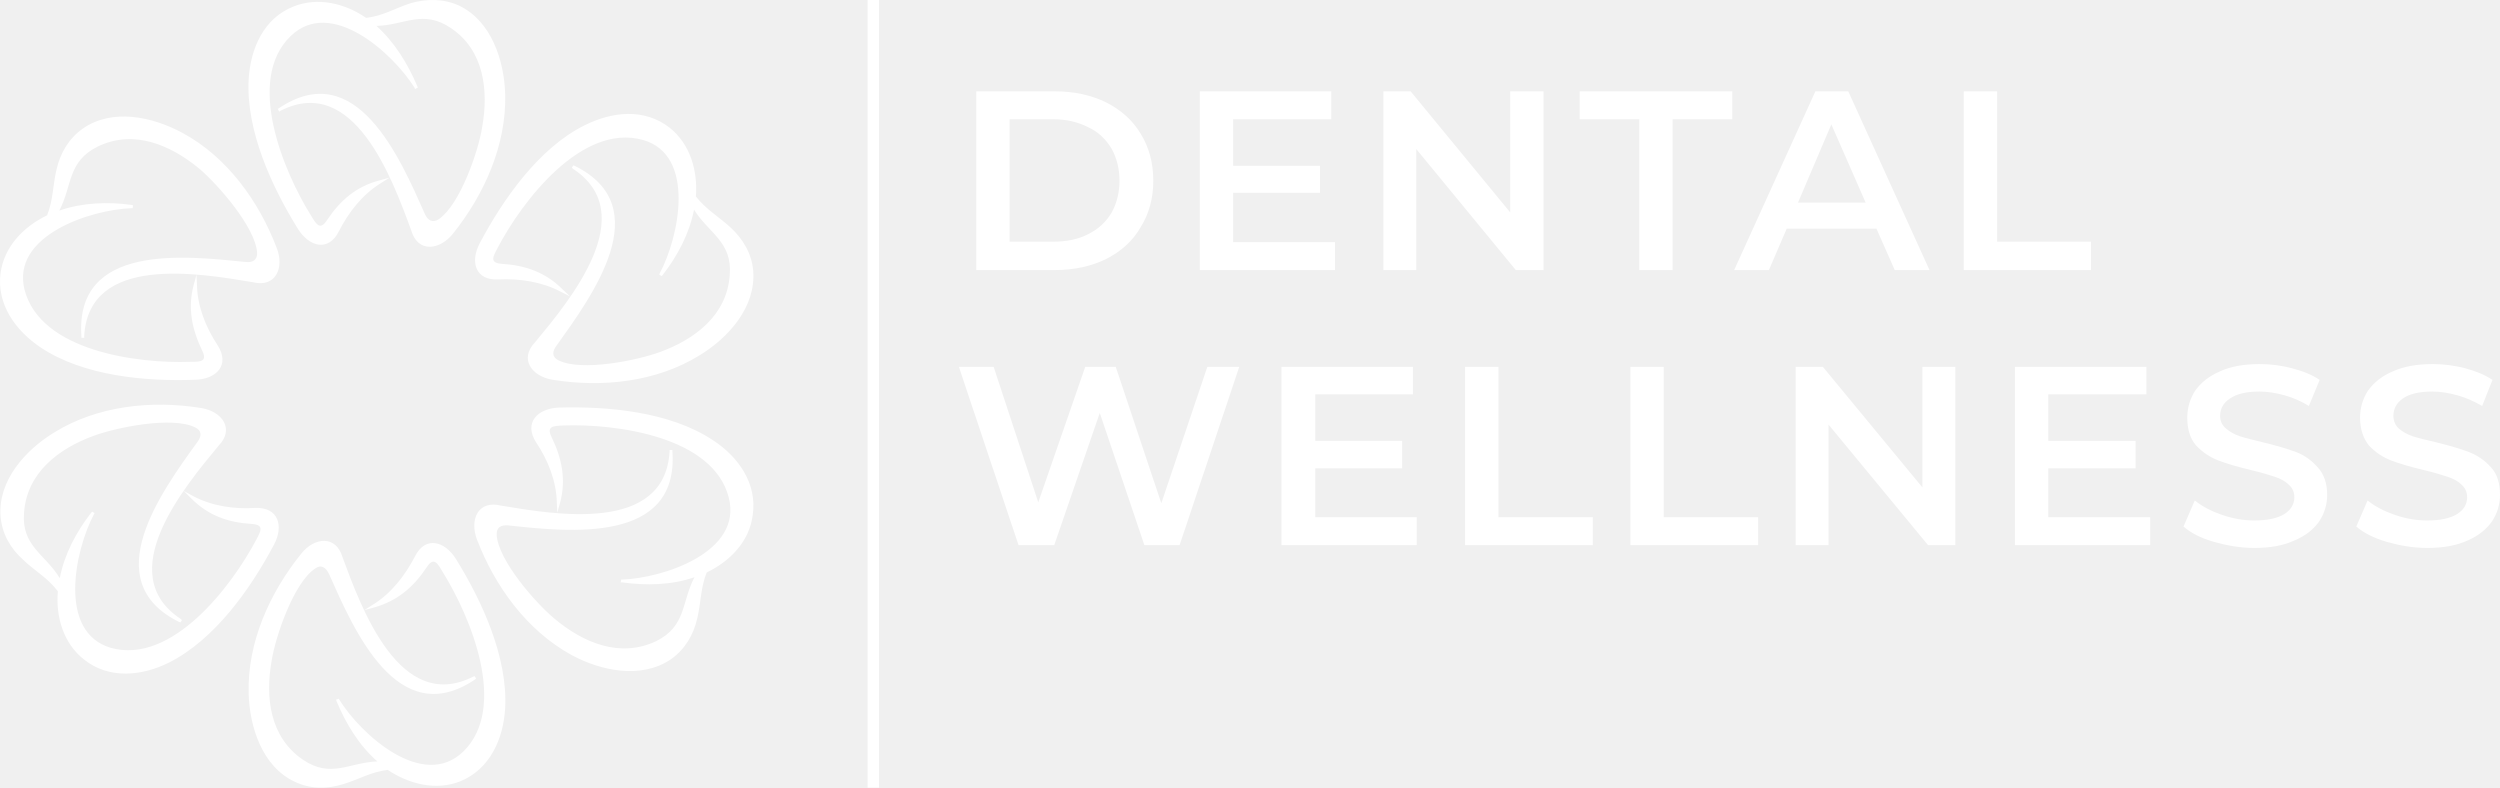
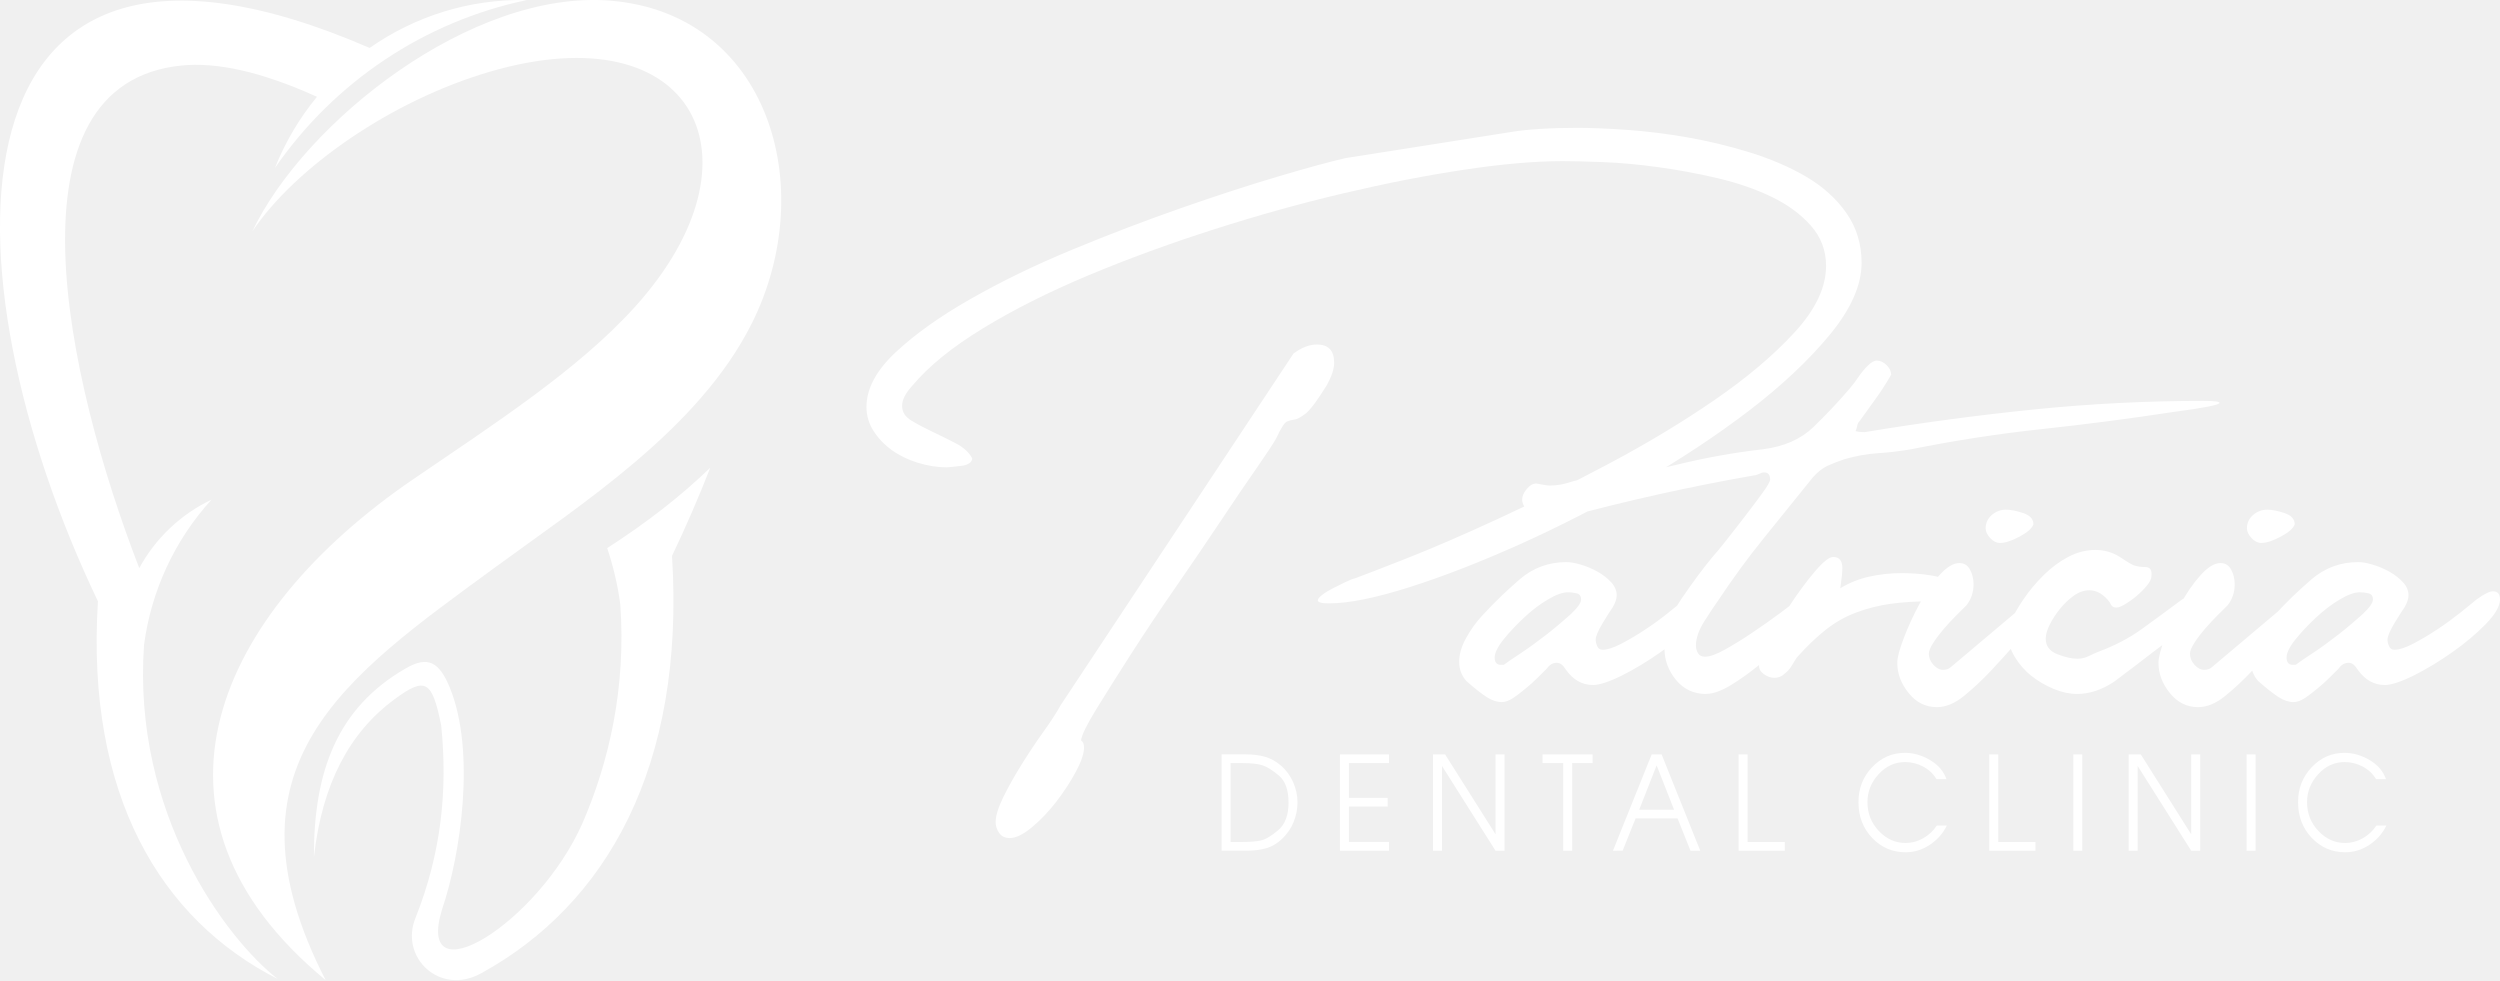
- <svg xmlns="http://www.w3.org/2000/svg" width="219" height="69" viewBox="0 0 219 69" fill="none">
-   <path fill-rule="evenodd" clip-rule="evenodd" d="M32.976 2.269C34.581 3.713 35.733 5.612 36.556 7.553L36.598 7.677L36.351 7.801L36.31 7.677C34.417 4.663 28.984 -0.29 25.445 3.177C21.494 7.016 24.828 15.023 27.256 18.903C27.709 19.645 28.038 20.224 28.655 19.274C29.808 17.541 31.207 16.344 33.224 15.807L34.128 15.56L33.346 16.055C31.741 17.046 30.548 18.574 29.684 20.265C28.779 22.081 27.091 21.627 26.104 20.058C23.798 16.344 21.535 11.432 21.783 6.933C21.947 4.25 23.099 1.609 25.693 0.577C27.832 -0.29 30.22 0.288 32.072 1.567C33.513 1.403 34.582 0.741 35.941 0.288C37.381 -0.125 38.862 -0.125 40.221 0.494C43.06 1.856 44.171 5.323 44.254 8.254C44.377 12.712 42.402 17.088 39.645 20.513C38.492 21.917 36.599 22.164 36.023 20.183C34.376 15.683 31.002 6.438 24.582 9.699L24.458 9.781L24.334 9.533L24.416 9.491C31.207 4.909 35.035 13.825 37.216 18.737C37.462 19.315 37.916 19.563 38.45 19.191C40.302 17.911 41.907 13.247 42.237 11.142C42.813 7.923 42.401 4.414 39.521 2.474C37.051 0.782 35.405 2.227 32.977 2.268L32.976 2.269ZM4.125 18.862C4.66 17.541 4.62 16.262 4.948 14.858C5.278 13.414 6.019 12.135 7.253 11.267C9.847 9.45 13.385 10.235 15.978 11.638C19.888 13.743 22.686 17.624 24.251 21.751C24.909 23.443 24.169 25.218 22.152 24.723C17.461 23.939 7.789 22.246 7.377 29.427V29.592H7.131V29.468C6.554 21.296 16.184 22.41 21.493 22.947C22.11 23.029 22.564 22.782 22.522 22.121C22.358 19.892 19.106 16.177 17.459 14.774C14.95 12.71 11.739 11.306 8.57 12.834C5.895 14.155 6.347 16.259 5.196 18.447C7.213 17.745 9.435 17.663 11.534 17.952L11.658 17.994L11.616 18.241H11.492C7.952 18.365 0.956 20.635 2.15 25.381C3.549 30.788 12.11 31.862 16.678 31.696C17.543 31.696 18.201 31.696 17.707 30.706C16.802 28.807 16.431 26.991 16.966 24.969L17.213 24.06L17.255 24.969C17.296 26.867 18.037 28.684 19.066 30.252C20.177 31.986 18.942 33.224 17.09 33.266C12.728 33.431 7.337 32.935 3.592 30.459C1.369 28.975 -0.319 26.663 0.051 23.898C0.381 21.586 2.068 19.853 4.125 18.862ZM5.072 51.8C4.167 50.603 3.055 50.025 2.026 49.034C0.916 48.044 0.175 46.764 0.051 45.237C-0.195 42.1 2.232 39.417 4.742 37.889C8.529 35.537 13.303 35.042 17.624 35.743C19.435 36.032 20.587 37.56 19.147 39.046C16.101 42.719 9.805 50.273 15.854 54.236L15.937 54.318L15.813 54.525L15.689 54.483C8.405 50.892 14.166 43.049 17.294 38.715C17.664 38.22 17.706 37.725 17.088 37.436C15.071 36.445 10.216 37.436 8.199 38.179C5.153 39.294 2.355 41.398 2.107 44.907C1.861 47.837 3.959 48.539 5.235 50.645C5.647 48.539 6.676 46.6 7.993 44.907L8.075 44.825L8.281 44.949L8.239 45.031C6.552 48.21 5.029 55.391 9.72 56.754C15.07 58.24 20.297 51.347 22.438 47.301C22.85 46.517 23.178 45.98 22.067 45.898C19.968 45.774 18.239 45.154 16.758 43.668L16.1 43.008L16.923 43.462C18.569 44.328 20.503 44.617 22.355 44.494C24.413 44.412 24.865 46.104 24.002 47.713C21.945 51.593 18.817 56.009 14.825 58.032C12.437 59.229 9.557 59.518 7.376 57.784C5.565 56.381 4.866 54.028 5.071 51.799L5.072 51.8ZM33.963 67.443C32.522 67.608 31.453 68.269 30.095 68.682C28.654 69.136 27.173 69.136 25.814 68.476C22.974 67.154 21.864 63.687 21.782 60.757C21.658 56.258 23.633 51.924 26.39 48.498C27.543 47.054 29.436 46.848 30.012 48.829C31.659 53.287 35.033 62.533 41.453 59.272L41.577 59.231L41.701 59.437L41.619 59.519C34.828 64.101 31.001 55.186 28.819 50.273C28.531 49.696 28.119 49.407 27.585 49.82C25.733 51.059 24.128 55.763 23.798 57.869C23.222 61.088 23.634 64.555 26.514 66.536C28.984 68.228 30.589 66.783 33.058 66.701C31.453 65.297 30.3 63.398 29.478 61.417L29.436 61.293L29.683 61.211L29.724 61.293C31.617 64.347 37.05 69.26 40.589 65.833C44.539 61.953 41.206 53.987 38.778 50.107C38.325 49.323 37.996 48.746 37.379 49.694C36.226 51.428 34.827 52.625 32.81 53.203L31.905 53.452L32.688 52.956C34.293 51.966 35.486 50.397 36.35 48.746C37.255 46.929 38.943 47.384 39.931 48.952C42.236 52.666 44.499 57.579 44.251 62.077C44.087 64.718 42.934 67.361 40.341 68.434C38.202 69.3 35.814 68.681 33.962 67.443H33.963ZM61.907 50.149C61.373 51.47 61.413 52.75 61.085 54.153C60.755 55.597 60.014 56.877 58.779 57.745C56.186 59.519 52.648 58.777 50.054 57.373C46.145 55.227 43.346 51.347 41.782 47.261C41.123 45.528 41.864 43.794 43.881 44.289C48.572 45.073 58.244 46.766 58.656 39.542V39.418H58.902V39.542C59.478 47.674 49.849 46.601 44.498 46.023C43.881 45.981 43.469 46.188 43.51 46.89C43.674 49.118 46.926 52.833 48.572 54.195C51.082 56.3 54.293 57.662 57.462 56.176C60.137 54.855 59.684 52.751 60.836 50.563C58.819 51.265 56.597 51.307 54.498 51.017H54.374L54.416 50.77H54.498C58.078 50.646 65.075 48.376 63.84 43.587C62.481 38.221 53.922 37.106 49.353 37.272C48.489 37.314 47.831 37.314 48.325 38.305C49.23 40.162 49.601 42.019 49.065 44.042L48.819 44.908L48.777 44C48.735 42.143 47.995 40.286 46.966 38.758C45.855 37.024 47.09 35.786 48.941 35.704C53.304 35.58 58.695 36.075 62.44 38.552C64.663 39.996 66.35 42.349 65.938 45.115C65.65 47.427 63.962 49.16 61.905 50.15L61.907 50.149ZM60.961 17.212C61.866 18.367 62.978 18.986 64.006 19.935C65.117 20.968 65.858 22.247 65.982 23.733C66.228 26.911 63.8 29.594 61.291 31.121C57.504 33.473 52.73 33.969 48.409 33.267C46.598 32.978 45.446 31.45 46.886 29.965C49.932 26.291 56.228 18.737 50.178 14.775L50.096 14.692L50.22 14.486L50.344 14.528C57.628 18.119 51.867 25.92 48.739 30.295C48.368 30.79 48.327 31.286 48.945 31.575C50.962 32.565 55.817 31.575 57.834 30.831C60.88 29.716 63.678 27.612 63.925 24.103C64.172 21.173 62.074 20.43 60.798 18.366C60.386 20.471 59.357 22.411 58.04 24.103L57.958 24.186L57.752 24.061L57.794 23.937C59.481 20.801 61.004 13.578 56.312 12.256C50.963 10.771 45.736 17.622 43.595 21.709C43.183 22.493 42.855 23.03 43.965 23.113C46.023 23.237 47.793 23.855 49.275 25.342L49.933 25.961L49.11 25.549C47.464 24.682 45.53 24.393 43.677 24.476C41.62 24.6 41.167 22.907 42.031 21.297C44.088 17.417 47.216 12.959 51.208 10.978C53.595 9.781 56.435 9.45 58.657 11.185C60.468 12.629 61.126 14.941 60.962 17.211L60.961 17.212Z" fill="white" />
-   <path d="M85.522 8H92.391C94.077 8 95.599 8.327 96.915 8.979C98.191 9.631 99.219 10.528 99.918 11.71C100.658 12.893 101.028 14.28 101.028 15.829C101.028 17.378 100.658 18.723 99.918 19.906C99.218 21.129 98.19 22.026 96.915 22.679C95.599 23.331 94.077 23.658 92.391 23.658H85.522V8ZM92.268 21.17C93.42 21.17 94.448 20.966 95.312 20.518C96.217 20.07 96.875 19.458 97.369 18.642C97.821 17.826 98.068 16.889 98.068 15.829C98.068 14.769 97.822 13.83 97.369 13.016C96.875 12.2 96.217 11.548 95.312 11.14C94.448 10.692 93.42 10.447 92.268 10.447H88.442V21.17H92.268ZM116.948 21.211V23.658H105.101V8H116.618V10.447H108.022V14.524H115.632V16.889H108.022V21.211H116.948ZM135.211 8V23.658H132.785L124.064 13.056V23.658H121.184V8H123.57L132.291 18.602V8H135.211ZM143.602 10.447H138.378V8H151.746V10.447H146.522V23.658H143.602V10.447ZM164.375 20.029H156.518L154.956 23.658H151.912L159.028 8H161.908L169.024 23.658H165.98L164.376 20.029H164.375ZM163.429 17.745L160.426 10.895L157.506 17.745H163.429ZM172.025 8H174.946V21.17H183.172V23.658H172.025V8ZM108.557 32.138L103.333 47.755H100.248L96.34 36.174L92.35 47.755H89.224L84 32.138H87.044L90.952 44.004L95.066 32.138H97.74L101.73 44.086L105.761 32.138H108.557ZM124.105 45.309V47.756H112.258V32.139H123.775V34.545H115.219V38.622H122.829V41.027H115.219V45.308H124.104L124.105 45.309ZM128.342 32.138H131.263V45.308H139.531V47.755H128.342V32.138ZM142.821 32.138H145.742V45.308H154.01V47.755H142.821V32.138ZM171.285 32.138V47.755H168.899L160.179 37.194V47.755H157.299V32.138H159.685L168.405 42.699V32.138H171.285ZM188.355 45.309V47.756H176.508V32.139H188.025V34.545H179.429V38.622H187.079V41.027H179.429V45.308H188.355V45.309ZM197.487 48C196.253 48 195.101 47.796 193.949 47.469C192.797 47.143 191.933 46.695 191.275 46.124L192.263 43.84C192.921 44.371 193.703 44.778 194.649 45.104C195.595 45.431 196.541 45.594 197.487 45.594C198.639 45.594 199.543 45.39 200.119 45.023C200.695 44.656 200.983 44.167 200.983 43.555C200.983 43.107 200.819 42.739 200.489 42.454C200.16 42.127 199.749 41.923 199.255 41.761C198.761 41.598 198.103 41.394 197.239 41.19C196.047 40.905 195.059 40.619 194.319 40.334C193.579 40.049 192.921 39.599 192.385 39.029C191.851 38.417 191.604 37.602 191.604 36.582C191.604 35.726 191.85 34.91 192.303 34.217C192.797 33.524 193.496 32.953 194.442 32.545C195.388 32.097 196.58 31.893 197.938 31.893C198.926 31.893 199.872 32.016 200.776 32.26C201.722 32.505 202.545 32.831 203.203 33.28L202.257 35.563C201.599 35.156 200.858 34.829 200.118 34.626C199.378 34.422 198.638 34.3 197.938 34.3C196.786 34.3 195.922 34.504 195.346 34.911C194.77 35.278 194.482 35.809 194.482 36.421C194.482 36.869 194.646 37.236 194.976 37.522C195.306 37.807 195.716 38.052 196.21 38.215C196.704 38.378 197.403 38.542 198.226 38.746C199.418 39.031 200.365 39.316 201.146 39.602C201.887 39.887 202.504 40.336 203.038 40.947C203.573 41.518 203.861 42.334 203.861 43.352C203.861 44.208 203.614 44.983 203.161 45.676C202.667 46.369 201.969 46.94 200.981 47.348C200.035 47.796 198.842 48 197.485 48H197.487ZM212.624 48C211.39 48 210.238 47.796 209.086 47.469C207.976 47.143 207.07 46.695 206.412 46.124L207.4 43.84C208.058 44.371 208.84 44.778 209.786 45.104C210.732 45.431 211.678 45.594 212.624 45.594C213.816 45.594 214.68 45.39 215.256 45.023C215.832 44.656 216.12 44.167 216.12 43.555C216.12 43.107 215.956 42.739 215.626 42.454C215.297 42.127 214.886 41.923 214.392 41.761C213.898 41.598 213.24 41.394 212.376 41.19C211.184 40.905 210.196 40.619 209.456 40.334C208.716 40.049 208.058 39.599 207.522 39.029C207.029 38.417 206.741 37.602 206.741 36.582C206.741 35.726 206.987 34.91 207.44 34.217C207.934 33.524 208.633 32.953 209.579 32.545C210.566 32.097 211.717 31.893 213.117 31.893C214.063 31.893 215.009 32.016 215.955 32.26C216.859 32.505 217.683 32.831 218.341 33.28L217.436 35.563C216.737 35.156 215.996 34.829 215.256 34.626C214.516 34.422 213.776 34.3 213.076 34.3C211.924 34.3 211.06 34.504 210.484 34.911C209.95 35.278 209.662 35.809 209.662 36.421C209.662 36.869 209.826 37.236 210.114 37.522C210.444 37.807 210.854 38.052 211.348 38.215C211.842 38.378 212.541 38.542 213.405 38.746C214.557 39.031 215.543 39.316 216.284 39.602C217.025 39.887 217.683 40.336 218.218 40.947C218.753 41.518 219 42.334 219 43.352C219 44.208 218.754 44.983 218.3 45.676C217.806 46.369 217.108 46.94 216.162 47.348C215.174 47.796 214.023 48 212.624 48Z" fill="white" />
-   <path d="M77 0H76V69H77V0Z" fill="white" />
+ <svg xmlns="http://www.w3.org/2000/svg" width="176" height="69" viewBox="0 0 176 69" fill="none">
+   <path fill-rule="evenodd" clip-rule="evenodd" d="M14.891 35.174C12.275 38.048 10.642 41.626 10.141 45.392C9.3 57.242 15.909 66.085 19.55 68.919C11.317 64.739 6.036 55.97 6.895 42.333C-4.201 19.149 -4.581 -9.878 26.023 3.375C29.197 1.149 33.051 -0.083 37.09 0.004C29.901 1.51 23.554 5.741 19.353 11.827C20.09 9.98 21.095 8.295 22.314 6.815C18.349 5.015 15.217 4.372 12.801 4.611C0.121 5.858 4.592 26.529 9.803 39.994C10.943 37.904 12.714 36.21 14.891 35.176V35.174ZM31.675 48.433C33.499 52.909 32.437 60.169 31.122 64.014C29.172 70.337 37.869 65.061 41.013 57.937C42.862 53.669 44.087 48.442 43.669 42.554C43.491 41.204 43.177 39.876 42.747 38.585C45.551 36.781 47.971 34.894 50 32.927C49.186 35.022 48.284 37.098 47.31 39.131C48.246 53.99 42.67 63.692 33.881 68.515C30.967 70.139 28.099 67.392 29.262 64.595C31.065 60.045 31.522 55.637 31.061 51.078C30.425 47.896 29.955 47.62 27.769 49.23C24.64 51.536 22.672 55.144 22.098 60.367C22.076 54.277 23.761 49.827 28.558 47.057C30.117 46.158 30.917 46.573 31.679 48.435L31.675 48.433Z" fill="white" />
+   <path fill-rule="evenodd" clip-rule="evenodd" d="M52.935 22.75C49.213 30.218 40.861 35.532 34.795 39.986C24.387 47.615 15.15 53.838 22.924 69C8.767 57.327 15.289 43.17 29.073 33.75C34.713 29.895 40.705 26.046 44.739 21.562C54.093 11.169 48.944 0.825 34.49 5.047C27.527 7.08 20.785 11.801 17.765 16.285C21.437 8.585 33.207 -0.761 42.988 0.049C54.051 0.961 57.739 13.113 52.937 22.75H52.935Z" fill="white" />
+   <path d="M95.421 40.704C95.948 40.511 97.141 40.051 99 39.321C100.865 38.586 103.021 37.653 105.477 36.519C107.933 35.385 110.525 34.098 113.243 32.656C115.962 31.213 118.452 29.71 120.719 28.15C122.987 26.59 124.858 25.008 126.337 23.399C127.815 21.791 128.555 20.232 128.555 18.719C128.555 17.633 128.196 16.686 127.481 15.881C126.767 15.077 125.851 14.403 124.728 13.86C123.605 13.318 122.343 12.883 120.935 12.548C119.528 12.217 118.133 11.957 116.747 11.77C115.367 11.578 114.077 11.461 112.883 11.414C111.69 11.366 110.739 11.344 110.019 11.344C108.064 11.344 105.753 11.543 103.081 11.948C100.406 12.347 97.569 12.904 94.565 13.612C91.556 14.32 88.505 15.172 85.405 16.166C82.305 17.157 79.371 18.235 76.605 19.391C73.838 20.552 71.368 21.791 69.199 23.116C67.027 24.437 65.37 25.788 64.225 27.156C63.748 27.677 63.507 28.147 63.507 28.573C63.507 28.999 63.723 29.342 64.151 29.602C64.581 29.863 65.072 30.124 65.62 30.384C66.168 30.641 66.715 30.915 67.265 31.197C67.813 31.479 68.208 31.837 68.444 32.263C68.444 32.407 68.373 32.523 68.228 32.619C68.088 32.71 67.909 32.771 67.693 32.793C67.479 32.82 67.263 32.842 67.049 32.867C66.835 32.888 66.703 32.901 66.654 32.901C65.988 32.901 65.308 32.791 64.615 32.579C63.926 32.365 63.316 32.07 62.79 31.693C62.268 31.316 61.838 30.868 61.501 30.345C61.167 29.827 61 29.259 61 28.646C61 27.368 61.68 26.092 63.039 24.814C64.399 23.541 66.153 22.285 68.31 21.059C70.459 19.83 72.844 18.669 75.467 17.583C78.094 16.497 80.668 15.514 83.172 14.64C85.676 13.767 87.97 13.019 90.043 12.406C92.131 11.79 93.691 11.364 94.739 11.128L106.417 9.286C106.992 9.191 107.67 9.12 108.456 9.074C109.245 9.025 110.114 9 111.07 9C112.025 9 113.179 9.049 114.552 9.144C115.913 9.239 117.333 9.417 118.809 9.674C120.288 9.935 121.757 10.291 123.208 10.738C124.664 11.191 125.988 11.755 127.158 12.442C128.325 13.129 129.268 13.975 129.983 14.993C130.697 16.01 131.056 17.184 131.056 18.505C131.056 20.065 130.315 21.742 128.838 23.541C127.36 25.335 125.466 27.122 123.15 28.896C120.834 30.668 118.26 32.369 115.419 34.003C112.582 35.633 109.767 37.075 106.978 38.327C104.184 39.578 101.598 40.587 99.211 41.343C96.825 42.1 94.944 42.478 93.559 42.478C93.036 42.478 92.773 42.404 92.773 42.264C92.773 42.169 92.878 42.037 93.093 41.872C93.308 41.707 93.557 41.556 93.843 41.412C94.134 41.268 94.418 41.13 94.703 40.986C94.993 40.842 95.229 40.752 95.418 40.704H95.421ZM76.1 52.119C76.245 52.215 76.316 52.38 76.316 52.615C76.316 53.041 76.127 53.611 75.747 54.319C75.366 55.028 74.909 55.727 74.386 56.41C73.86 57.096 73.291 57.7 72.667 58.222C72.048 58.739 71.522 59 71.092 59C70.758 59 70.508 58.883 70.343 58.644C70.176 58.41 70.093 58.15 70.093 57.866C70.093 57.44 70.269 56.861 70.628 56.128C70.987 55.398 71.417 54.629 71.918 53.825C72.418 53.022 72.93 52.252 73.457 51.517C73.98 50.787 74.388 50.162 74.673 49.641L91.061 24.891C91.636 24.465 92.184 24.253 92.706 24.253C93.517 24.253 93.925 24.679 93.925 25.531C93.925 25.957 93.758 26.475 93.424 27.091C92.753 28.177 92.253 28.851 91.921 29.112C91.587 29.372 91.324 29.511 91.132 29.538C90.943 29.559 90.763 29.608 90.597 29.678C90.43 29.752 90.179 30.138 89.847 30.852C89.702 31.134 89.26 31.808 88.523 32.872C87.783 33.933 86.922 35.196 85.946 36.666C84.968 38.132 83.907 39.692 82.763 41.347C81.618 42.999 80.57 44.572 79.614 46.062C78.658 47.552 77.851 48.839 77.18 49.925C76.514 51.01 76.153 51.745 76.106 52.123L76.1 52.119ZM112.122 48.222C111.372 48.222 110.741 47.854 110.228 47.131C110.036 46.813 109.833 46.662 109.597 46.662C109.306 46.662 109.083 46.801 108.891 47.076C108.702 47.263 108.488 47.475 108.225 47.735C107.962 47.996 107.687 48.244 107.378 48.492C107.081 48.74 106.782 48.967 106.506 49.154C106.221 49.331 105.971 49.427 105.73 49.427C105.383 49.427 105.028 49.31 104.659 49.071C104.3 48.837 103.809 48.458 103.226 47.937C102.893 47.559 102.726 47.112 102.726 46.59C102.726 46.069 102.88 45.53 103.19 44.96C103.502 44.39 103.87 43.86 104.322 43.366C104.777 42.87 105.243 42.397 105.708 41.944C106.185 41.496 106.615 41.105 106.997 40.776C107.935 39.972 109.036 39.573 110.264 39.573C110.549 39.573 110.895 39.629 111.291 39.751C111.694 39.868 112.089 40.033 112.47 40.247C112.851 40.459 113.163 40.707 113.426 40.989C113.685 41.272 113.816 41.581 113.816 41.911C113.816 42.151 113.723 42.433 113.531 42.764C113.386 42.956 113.163 43.321 112.829 43.864C112.504 44.408 112.337 44.798 112.337 45.034C112.337 45.178 112.372 45.328 112.446 45.494C112.517 45.659 112.635 45.742 112.827 45.742C113.161 45.742 113.591 45.602 114.139 45.319C114.686 45.032 115.249 44.703 115.818 44.324C116.393 43.946 116.928 43.554 117.427 43.155C117.931 42.751 118.321 42.435 118.612 42.199C119.134 41.816 119.515 41.629 119.756 41.629C120.09 41.629 120.257 41.816 120.257 42.199C120.257 42.668 119.923 43.251 119.257 43.934C118.586 44.62 117.801 45.28 116.894 45.92C115.987 46.558 115.084 47.103 114.188 47.554C113.281 48.001 112.588 48.228 112.122 48.228V48.222ZM105.871 46.801C106.06 46.662 106.455 46.375 107.077 45.976C107.683 45.571 108.293 45.124 108.915 44.642C109.521 44.167 110.068 43.695 110.573 43.247C111.059 42.787 111.309 42.444 111.309 42.205C111.309 41.965 111.204 41.815 110.988 41.77C110.781 41.721 110.58 41.696 110.391 41.696C110.01 41.696 109.544 41.861 108.971 42.205C108.409 42.535 107.848 42.961 107.313 43.461C106.778 43.964 106.286 44.473 105.857 45.009C105.439 45.53 105.225 45.965 105.225 46.295C105.225 46.626 105.369 46.804 105.655 46.804H105.871V46.801ZM120.112 48.857C119.243 48.857 118.537 48.526 117.989 47.867C117.454 47.205 117.179 46.472 117.179 45.666C117.179 44.484 117.587 43.303 118.398 42.12C119.208 40.937 119.945 39.947 120.616 39.143C120.756 39 121.042 38.656 121.47 38.114C121.9 37.569 122.343 37.005 122.794 36.415C123.251 35.824 123.667 35.268 124.048 34.747C124.43 34.226 124.617 33.895 124.617 33.756C124.617 33.422 124.478 33.257 124.191 33.257C124.095 33.257 123.975 33.296 123.832 33.365C123.687 33.435 123.569 33.469 123.473 33.469C118.895 34.272 114.434 35.268 110.094 36.451C109.852 36.542 109.629 36.629 109.414 36.699C109.199 36.769 108.971 36.803 108.733 36.803C108.443 36.803 108.111 36.604 107.728 36.203C107.346 35.798 107.159 35.455 107.159 35.173C107.159 34.937 107.264 34.686 107.48 34.429C107.694 34.168 107.923 34.039 108.16 34.039C108.401 34.087 108.59 34.121 108.735 34.143C108.875 34.168 108.998 34.182 109.091 34.182C109.569 34.182 110.021 34.109 110.451 33.97C110.881 33.827 111.336 33.731 111.81 33.683C113.91 33.544 115.976 33.223 118.002 32.727C120.028 32.23 122.067 31.862 124.12 31.627C125.598 31.439 126.781 30.918 127.664 30.066C128.546 29.214 129.391 28.319 130.204 27.372C130.445 27.09 130.659 26.802 130.848 26.52C131.04 26.238 131.256 25.977 131.492 25.742C131.728 25.503 131.943 25.386 132.136 25.386C132.373 25.386 132.6 25.495 132.816 25.704C133.032 25.916 133.137 26.142 133.137 26.381C132.756 27.041 132.373 27.633 131.992 28.15C131.611 28.671 131.256 29.168 130.919 29.64C130.826 29.735 130.764 29.852 130.743 29.996C130.715 30.135 130.681 30.257 130.632 30.349C130.777 30.397 130.991 30.422 131.276 30.422C135.284 29.757 139.266 29.227 143.226 28.822C147.185 28.423 151.145 28.222 155.106 28.222C155.87 28.222 156.251 28.271 156.251 28.36C156.251 28.504 155.177 28.716 153.031 28.999C149.931 29.471 146.839 29.876 143.764 30.206C140.686 30.537 137.621 31.01 134.568 31.623C133.757 31.767 132.966 31.858 132.205 31.905C131.441 31.954 130.656 32.096 129.845 32.331C129.415 32.475 129.019 32.626 128.66 32.791C128.305 32.957 127.958 33.23 127.625 33.607C126.48 35.024 125.335 36.445 124.191 37.862C123.043 39.278 121.973 40.747 120.968 42.26C120.732 42.591 120.405 43.078 120.003 43.711C119.595 44.349 119.393 44.931 119.393 45.449C119.393 45.639 119.44 45.814 119.538 45.983C119.635 46.148 119.801 46.231 120.037 46.231C120.371 46.231 120.835 46.066 121.432 45.731C122.029 45.4 122.66 45.014 123.331 44.561C123.999 44.113 124.655 43.653 125.296 43.179C125.94 42.704 126.453 42.305 126.836 41.974C127.265 41.689 127.625 41.548 127.909 41.548C128.243 41.548 128.408 41.687 128.408 41.974C128.408 42.492 127.978 43.109 127.124 43.817C126.834 44.099 126.397 44.525 125.8 45.095C125.203 45.659 124.559 46.229 123.866 46.793C123.173 47.363 122.493 47.845 121.828 48.249C121.162 48.648 120.587 48.85 120.108 48.85L120.112 48.857ZM129.701 39.995C129.701 40.134 129.689 40.326 129.667 40.56C129.64 40.799 129.605 41.081 129.556 41.412C130.178 41.034 130.859 40.759 131.595 40.594C132.335 40.429 133.111 40.346 133.924 40.346C134.113 40.346 134.41 40.358 134.818 40.38C135.221 40.405 135.629 40.454 136.034 40.524C136.442 40.594 136.797 40.702 137.107 40.84C137.419 40.984 137.572 41.196 137.572 41.478C137.572 41.717 137.454 41.917 137.213 42.082C136.977 42.248 136.572 42.33 135.997 42.33C134.9 42.33 133.937 42.392 133.099 42.508C132.266 42.625 131.468 42.825 130.701 43.112C129.937 43.394 129.223 43.795 128.557 44.316C127.891 44.838 127.198 45.499 126.484 46.303C126.339 46.538 126.208 46.75 126.088 46.941C125.97 47.128 125.813 47.293 125.624 47.437C125.432 47.627 125.194 47.719 124.909 47.719C124.668 47.719 124.432 47.636 124.191 47.471C123.953 47.306 123.835 47.106 123.835 46.871C123.835 46.583 124.049 46.028 124.479 45.203C124.909 44.376 125.408 43.526 125.979 42.652C126.554 41.775 127.137 40.982 127.733 40.274C128.33 39.566 128.773 39.21 129.058 39.21C129.487 39.21 129.701 39.471 129.701 39.992V39.995ZM142.152 42.902C142.631 42.476 143.095 42.154 143.55 41.942C144.002 41.73 144.37 41.624 144.66 41.624C144.994 41.624 145.161 41.741 145.161 41.98C145.161 42.402 144.684 42.949 143.728 43.61C143.206 43.941 142.645 44.45 142.048 45.136C141.452 45.817 140.835 46.506 140.189 47.193C139.545 47.879 138.899 48.478 138.256 49.001C137.612 49.522 136.98 49.783 136.362 49.783C135.56 49.783 134.893 49.448 134.367 48.787C133.832 48.127 133.569 47.417 133.569 46.662C133.569 46.285 133.726 45.702 134.026 44.924C134.323 44.142 134.679 43.364 135.096 42.582C135.517 41.804 135.981 41.117 136.503 40.526C137.029 39.934 137.508 39.639 137.938 39.639C138.272 39.639 138.522 39.792 138.687 40.1C138.854 40.407 138.938 40.752 138.938 41.13C138.938 41.694 138.771 42.194 138.437 42.616C138.292 42.76 138.069 42.986 137.757 43.29C137.445 43.599 137.147 43.921 136.863 44.25C136.578 44.581 136.327 44.911 136.113 45.24C135.899 45.571 135.789 45.832 135.789 46.022C135.789 46.304 135.899 46.565 136.113 46.801C136.327 47.04 136.552 47.157 136.794 47.157C137.035 47.157 137.218 47.086 137.363 46.944L142.157 42.902H142.152ZM140.791 38.223C140.554 38.223 140.327 38.106 140.111 37.88C139.897 37.641 139.79 37.42 139.79 37.193C139.79 36.828 139.935 36.507 140.22 36.258C140.505 36.011 140.838 35.881 141.219 35.881C141.553 35.881 141.959 35.964 142.438 36.12C142.917 36.285 143.153 36.542 143.153 36.911C143.057 37.193 142.736 37.475 142.188 37.772C141.64 38.067 141.17 38.225 140.79 38.225L140.791 38.223ZM148.809 48.008C147.949 48.573 147.089 48.855 146.235 48.855C145.709 48.855 145.161 48.738 144.586 48.503C144.016 48.264 143.489 47.96 143.011 47.581C142.534 47.203 142.143 46.75 141.832 46.234C141.52 45.713 141.368 45.192 141.368 44.674C141.368 44.484 141.417 44.202 141.513 43.822C141.751 43.301 142.07 42.744 142.478 42.154C142.881 41.563 143.347 41.011 143.873 40.49C144.399 39.968 144.969 39.542 145.593 39.212C146.211 38.881 146.855 38.716 147.523 38.716C148.145 38.716 148.714 38.881 149.242 39.212C149.387 39.307 149.527 39.402 149.672 39.494C149.817 39.589 149.984 39.684 150.173 39.782C150.414 39.873 150.699 39.92 151.032 39.92C151.366 39.92 151.509 40.132 151.462 40.558C151.462 40.75 151.353 40.971 151.138 41.232C150.923 41.493 150.673 41.741 150.388 41.98C150.104 42.215 149.817 42.415 149.529 42.58C149.244 42.746 149.028 42.807 148.883 42.758C148.743 42.758 148.624 42.641 148.527 42.402C148.098 41.838 147.62 41.556 147.093 41.556C146.712 41.556 146.344 41.685 145.988 41.942C145.629 42.203 145.304 42.512 145.019 42.868C144.735 43.22 144.497 43.585 144.305 43.962C144.116 44.345 144.02 44.674 144.02 44.958C144.02 45.48 144.292 45.844 144.84 46.058C145.393 46.27 145.857 46.375 146.238 46.375C146.523 46.375 146.786 46.317 147.024 46.2C147.265 46.078 147.503 45.974 147.738 45.879C148.883 45.453 149.9 44.922 150.782 44.284C151.664 43.646 152.585 42.972 153.535 42.264C154.299 41.743 154.943 41.482 155.469 41.482C155.754 41.482 155.899 41.604 155.899 41.838C155.899 42.359 155.373 43.042 154.324 43.892C153.369 44.554 152.453 45.231 151.566 45.913C150.684 46.599 149.768 47.295 148.812 48.007L148.809 48.008ZM160.544 42.902C161.021 42.476 161.487 42.154 161.943 41.942C162.394 41.73 162.763 41.624 163.047 41.624C163.385 41.624 163.552 41.741 163.552 41.98C163.552 42.402 163.073 42.949 162.117 43.61C161.594 43.941 161.034 44.45 160.437 45.136C159.84 45.817 159.218 46.506 158.578 47.193C157.934 47.879 157.288 48.478 156.644 49.001C156 49.522 155.367 49.783 154.751 49.783C153.949 49.783 153.282 49.448 152.755 48.787C152.22 48.127 151.957 47.417 151.957 46.662C151.957 46.285 152.11 45.702 152.409 44.924C152.707 44.142 153.066 43.364 153.483 42.582C153.9 41.804 154.364 41.117 154.89 40.526C155.416 39.934 155.895 39.639 156.323 39.639C156.657 39.639 156.906 39.792 157.072 40.1C157.239 40.407 157.323 40.752 157.323 41.13C157.323 41.694 157.156 42.194 156.822 42.616C156.677 42.76 156.448 42.986 156.142 43.29C155.83 43.599 155.532 43.921 155.248 44.25C154.959 44.581 154.709 44.911 154.493 45.24C154.279 45.571 154.174 45.832 154.174 46.022C154.174 46.304 154.279 46.565 154.493 46.801C154.707 47.04 154.936 47.157 155.173 47.157C155.411 47.157 155.603 47.086 155.748 46.944L160.541 42.902H160.544ZM159.184 38.223C158.948 38.223 158.719 38.106 158.504 37.88C158.29 37.641 158.184 37.42 158.184 37.193C158.184 36.828 158.324 36.507 158.614 36.258C158.899 36.011 159.233 35.881 159.614 35.881C159.947 35.881 160.356 35.964 160.833 36.12C161.306 36.285 161.547 36.542 161.547 36.911C161.451 37.193 161.13 37.475 160.579 37.772C160.031 38.067 159.566 38.225 159.184 38.225V38.223ZM167.867 48.222C167.118 48.222 166.485 47.854 165.971 47.131C165.779 46.813 165.578 46.662 165.34 46.662C165.05 46.662 164.827 46.801 164.634 47.076C164.446 47.263 164.232 47.475 163.969 47.735C163.718 47.983 163.434 48.244 163.122 48.492C162.824 48.74 162.525 48.967 162.249 49.154C161.964 49.331 161.714 49.427 161.473 49.427C161.132 49.427 160.771 49.31 160.403 49.071C160.044 48.837 159.556 48.458 158.968 47.937C158.634 47.559 158.469 47.112 158.469 46.59C158.469 46.069 158.621 45.53 158.933 44.96C159.245 44.39 159.614 43.86 160.069 43.366C160.521 42.87 160.985 42.397 161.451 41.944C161.93 41.496 162.358 41.105 162.741 40.776C163.684 39.972 164.78 39.573 166.007 39.573C166.292 39.573 166.639 39.629 167.034 39.751C167.437 39.868 167.832 40.033 168.213 40.247C168.594 40.459 168.906 40.707 169.169 40.989C169.432 41.272 169.559 41.581 169.559 41.911C169.559 42.151 169.466 42.433 169.274 42.764C169.135 42.956 168.906 43.321 168.572 43.864C168.248 44.408 168.081 44.798 168.081 45.034C168.081 45.178 168.115 45.328 168.191 45.494C168.262 45.659 168.38 45.742 168.572 45.742C168.906 45.742 169.336 45.602 169.884 45.319C170.431 45.032 170.994 44.703 171.563 44.324C172.138 43.946 172.673 43.554 173.178 43.155C173.678 42.751 174.072 42.435 174.357 42.199C174.879 41.816 175.264 41.629 175.501 41.629C175.835 41.629 176 41.816 176 42.199C176 42.668 175.666 43.251 175.001 43.934C174.329 44.62 173.544 45.28 172.637 45.92C171.73 46.558 170.827 47.103 169.931 47.554C169.024 48.001 168.331 48.228 167.865 48.228L167.867 48.222ZM161.618 46.801C161.81 46.662 162.202 46.375 162.824 45.976C163.434 45.571 164.039 45.124 164.662 44.642C165.267 44.167 165.815 43.695 166.319 43.247C166.806 42.787 167.056 42.444 167.056 42.205C167.056 41.965 166.951 41.815 166.737 41.77C166.535 41.721 166.329 41.696 166.14 41.696C165.759 41.696 165.293 41.861 164.72 42.205C164.159 42.535 163.6 42.961 163.062 43.461C162.527 43.964 162.035 44.473 161.605 45.009C161.188 45.53 160.974 45.965 160.974 46.295C160.974 46.626 161.119 46.804 161.404 46.804H161.618V46.801Z" fill="white" />
+   <path d="M91.344 56.489C91.344 56.965 91.252 57.422 91.072 57.865C90.897 58.303 90.632 58.689 90.29 59.024C89.952 59.359 89.578 59.585 89.174 59.706C88.765 59.829 88.29 59.889 87.745 59.889H86V53.107H87.701C88.207 53.107 88.659 53.164 89.059 53.277C89.459 53.39 89.837 53.602 90.194 53.908C90.55 54.22 90.832 54.601 91.037 55.063C91.239 55.519 91.344 55.996 91.344 56.489ZM90.712 56.489C90.712 55.609 90.483 54.981 90.036 54.601C89.587 54.225 89.205 53.984 88.892 53.881C88.585 53.777 88.101 53.721 87.447 53.721H86.634V59.275H87.447C87.978 59.275 88.414 59.242 88.749 59.172C89.083 59.102 89.492 58.862 89.979 58.451C90.466 58.042 90.714 57.391 90.714 56.491L90.712 56.489ZM97.787 59.891H94.333V53.109H97.787V53.721H94.966V56.17H97.694V56.782H94.966V59.273H97.787V59.891ZM105.918 59.891H105.285L101.515 53.923V59.891H100.882V53.109H101.735L105.287 58.734V53.109H105.92V59.891H105.918ZM112.118 53.721H110.681V59.891H110.048V53.721H108.594V53.109H112.118V53.721ZM119.701 59.891H119.01L118.101 57.617H115.147L114.233 59.887L113.551 59.891L116.279 53.109H116.977L118.859 57.8L119.699 59.891H119.701ZM117.854 57.004L116.627 53.881L115.4 57.004H117.852H117.854ZM125.65 59.891H122.398V53.109H123.031V59.275H125.65V59.893V59.891ZM137.055 58.12C136.783 58.681 136.379 59.133 135.846 59.482C135.319 59.831 134.752 60 134.154 60C133.227 60 132.44 59.661 131.798 58.987C131.156 58.313 130.837 57.475 130.837 56.478C130.837 55.48 131.156 54.693 131.794 54.013C132.436 53.339 133.205 53 134.107 53C134.708 53 135.297 53.169 135.874 53.508C136.45 53.847 136.835 54.296 137.03 54.851H136.326C136.103 54.469 135.786 54.177 135.381 53.964C134.981 53.752 134.559 53.649 134.116 53.649C133.4 53.649 132.783 53.931 132.256 54.502C131.733 55.067 131.469 55.726 131.469 56.476C131.469 57.263 131.736 57.935 132.269 58.5C132.805 59.065 133.434 59.347 134.154 59.347C134.585 59.347 134.994 59.238 135.385 59.018C135.781 58.798 136.101 58.496 136.352 58.118H137.055V58.12ZM143.296 59.891H140.044V53.109H140.676V59.275H143.296V59.893V59.891ZM146.592 59.891H145.963V53.109H146.592V59.891ZM154.894 59.891H154.261L150.491 53.923V59.891H149.858V53.109H150.711L154.261 58.734V53.109H154.894V59.891ZM158.793 59.891H158.16V53.109H158.793V59.891ZM168 58.12C167.727 58.681 167.327 59.133 166.797 59.482C166.264 59.831 165.702 60 165.104 60C164.173 60 163.39 59.661 162.748 58.987C162.107 58.313 161.785 57.475 161.785 56.478C161.785 55.48 162.105 54.693 162.743 54.013C163.381 53.339 164.15 53 165.05 53C165.657 53 166.246 53.169 166.82 53.508C167.396 53.847 167.778 54.296 167.973 54.851H167.275C167.046 54.469 166.729 54.177 166.329 53.964C165.926 53.752 165.502 53.649 165.059 53.649C164.346 53.649 163.726 53.931 163.205 54.502C162.681 55.067 162.417 55.726 162.417 56.476C162.417 57.263 162.681 57.935 163.217 58.5C163.75 59.065 164.377 59.347 165.102 59.347C165.528 59.347 165.937 59.238 166.333 59.018C166.724 58.798 167.049 58.496 167.3 58.118H168V58.12Z" fill="white" />
</svg>
